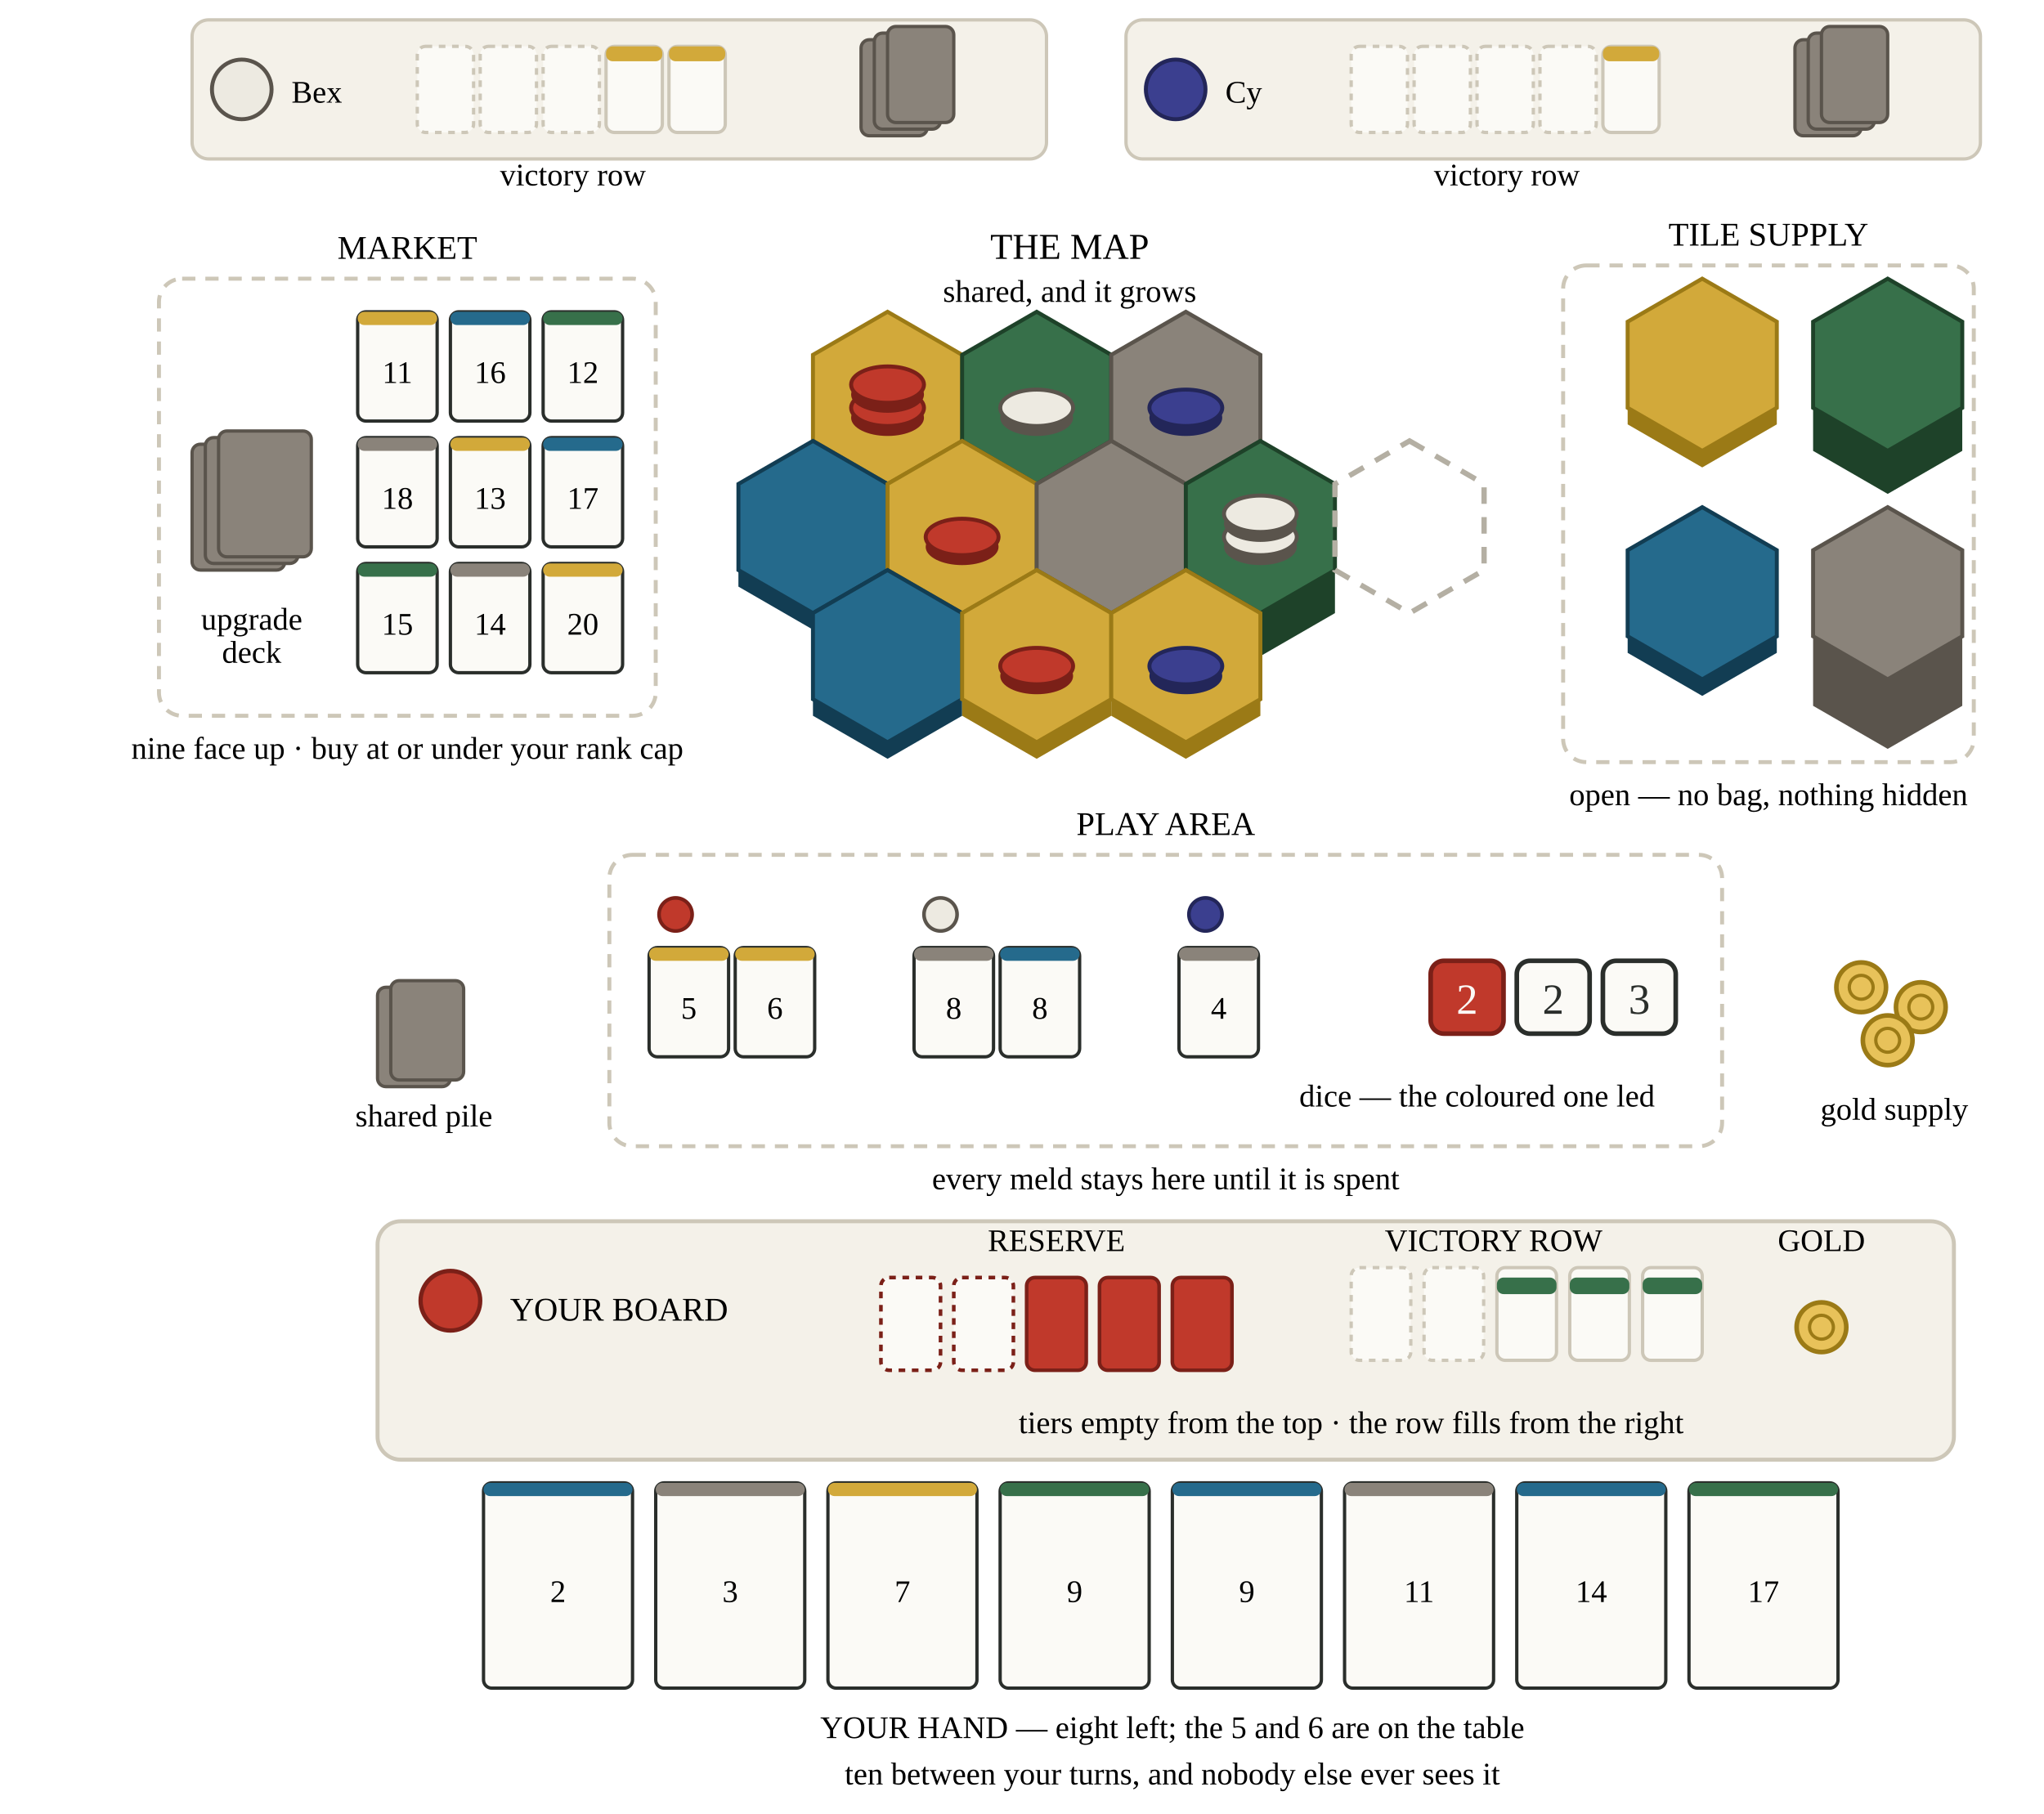
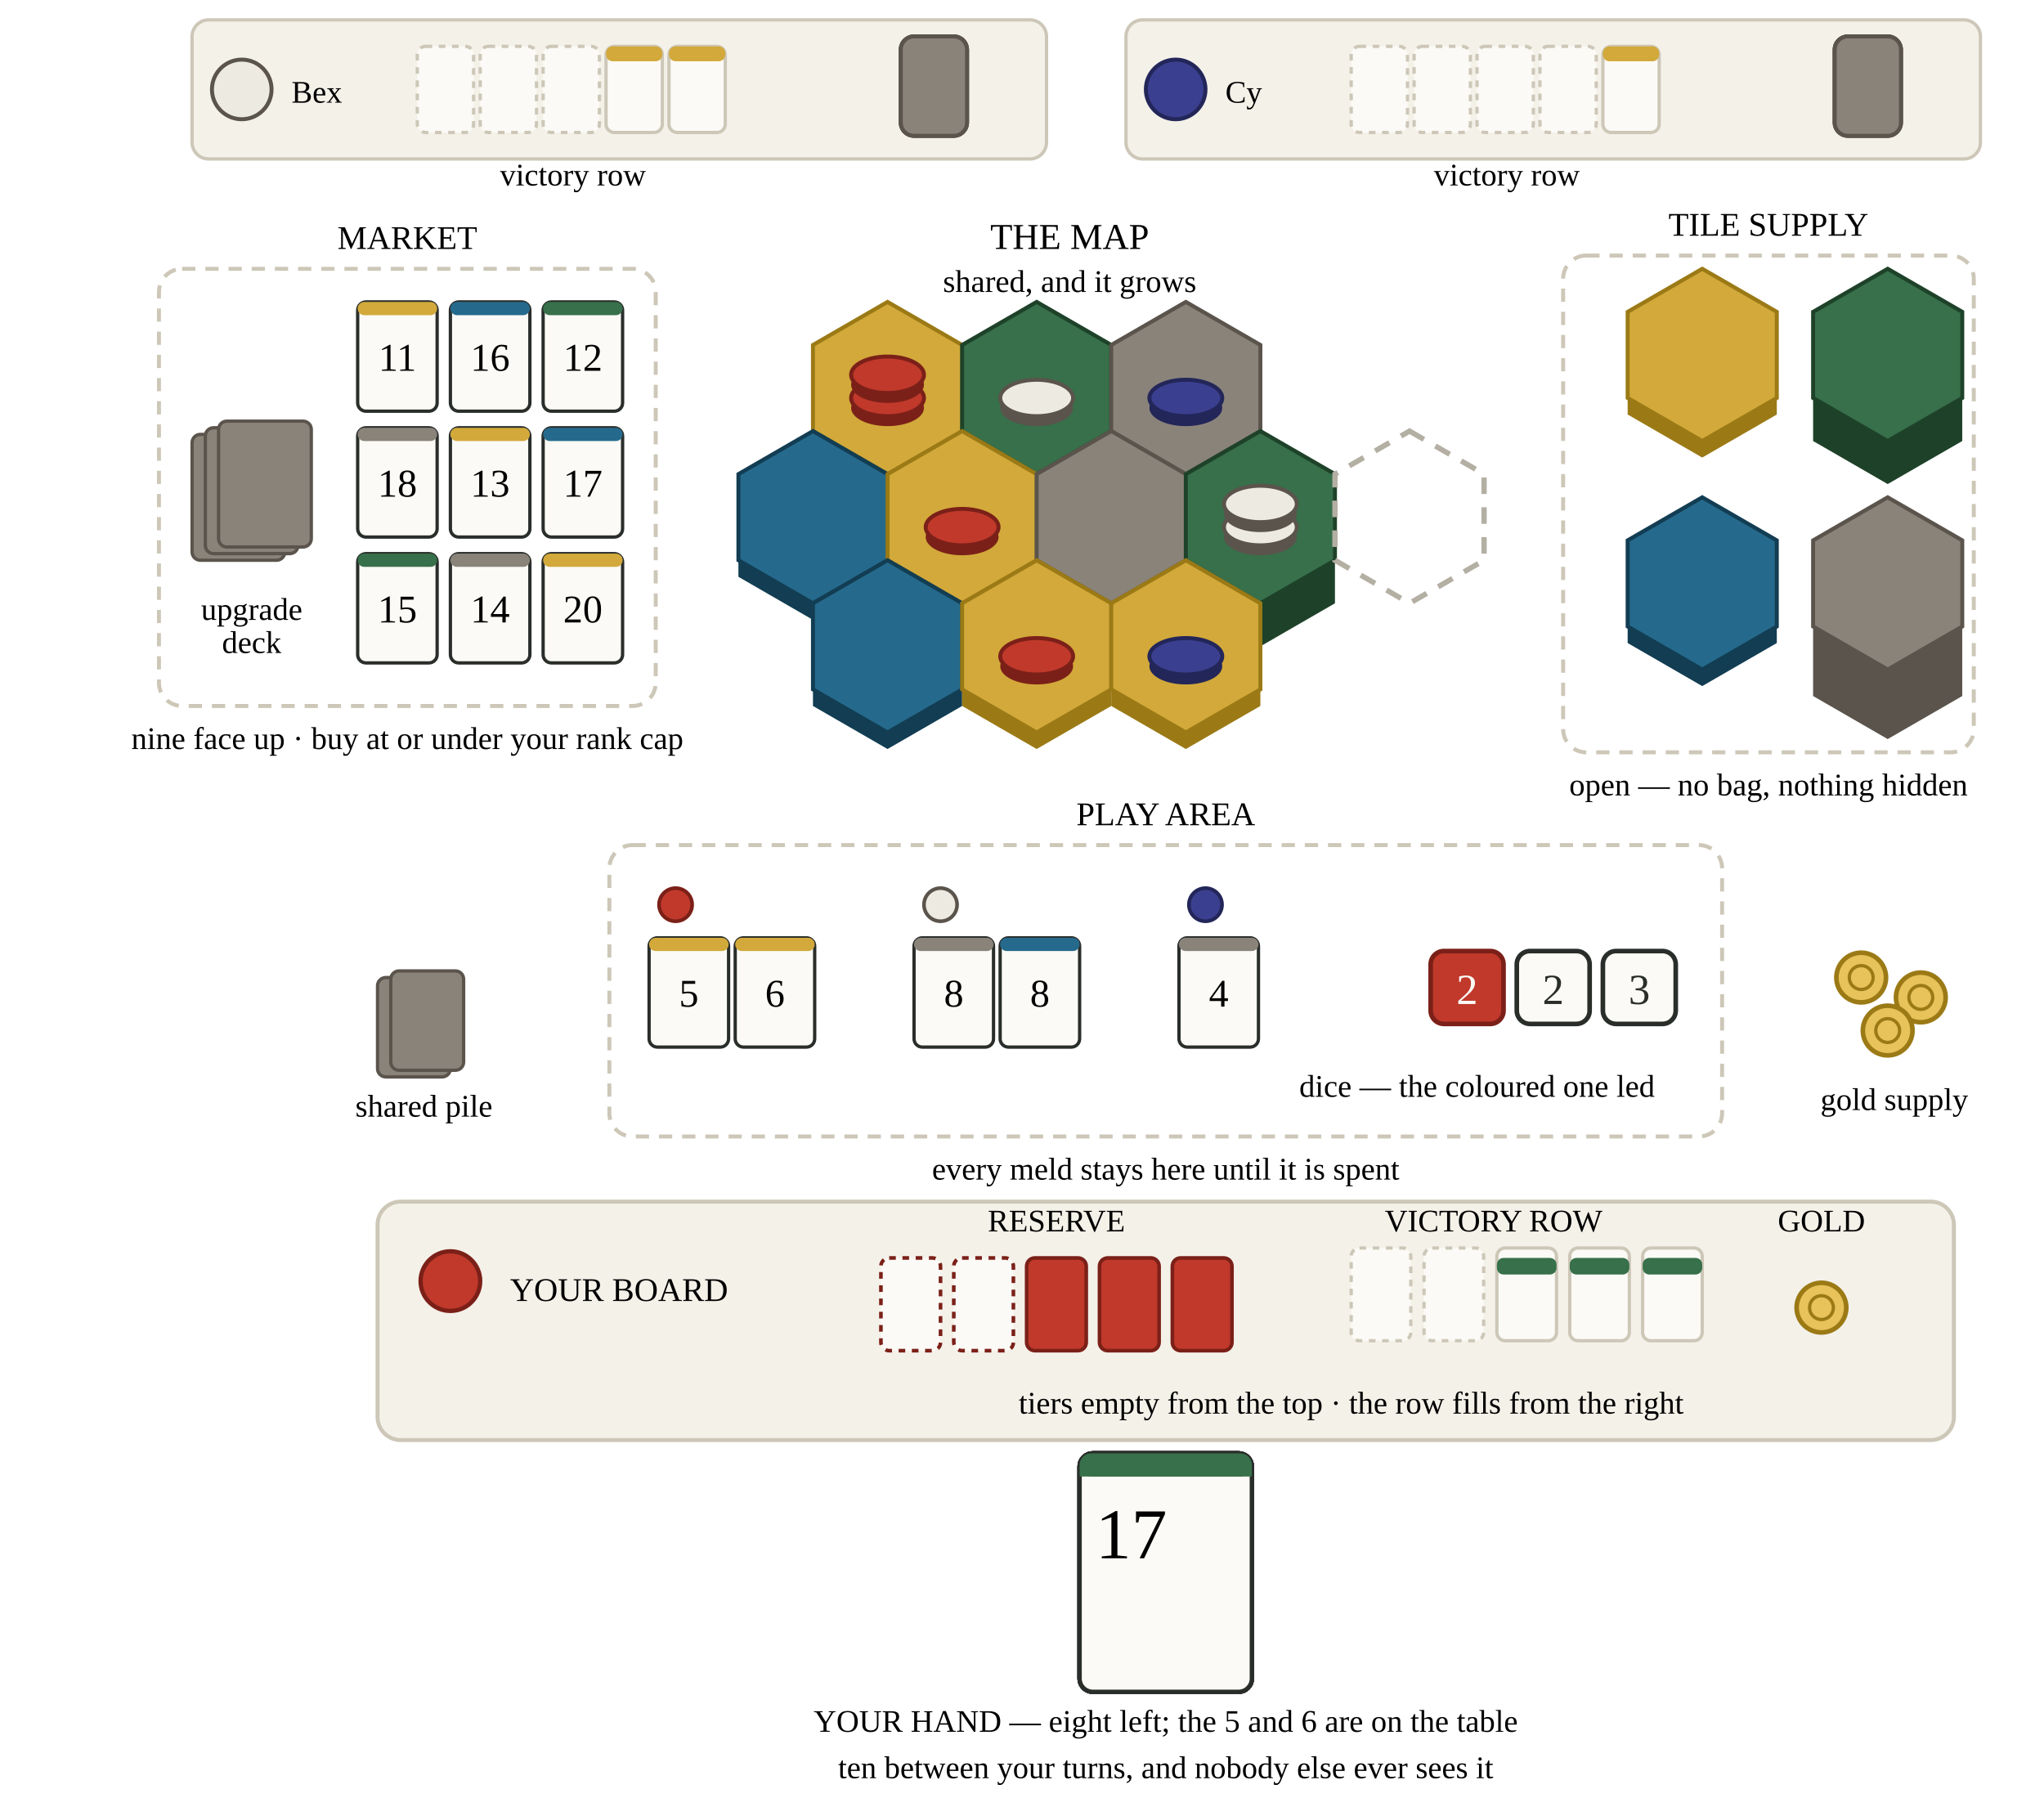
- <svg xmlns="http://www.w3.org/2000/svg" class="fig" viewBox="-18.0 -6.0 617.2 547.6" role="img">
+ <svg xmlns="http://www.w3.org/2000/svg" class="fig" viewBox="-18.0 -6.0 617.2 545.6" role="img">
  <rect x="40" y="0" width="258" height="42" rx="5" fill="#F4F1E9" stroke="#CDC7B8" stroke-width="1" />
  <circle cx="55.0" cy="21.0" r="9" fill="#EDEAE1" stroke="#5A544C" stroke-width="1.2" />
  <text x="70.00" y="25.00" text-anchor="start" class="fig-step" font-size="9.5">Bex</text>
  <rect x="108" y="8" width="17" height="26" rx="2.5" fill="#FBFAF6" stroke="#CDC7B8" stroke-width="1" stroke-dasharray="2 2" />
  <rect x="127" y="8" width="17" height="26" rx="2.5" fill="#FBFAF6" stroke="#CDC7B8" stroke-width="1" stroke-dasharray="2 2" />
  <rect x="146" y="8" width="17" height="26" rx="2.5" fill="#FBFAF6" stroke="#CDC7B8" stroke-width="1" stroke-dasharray="2 2" />
  <rect x="165" y="8" width="17" height="26" rx="2.5" fill="#FBFAF6" stroke="#CDC7B8" stroke-width="1" />
  <rect x="165" y="8" width="17" height="4.5" rx="2" fill="#D2A93A" />
  <rect x="184" y="8" width="17" height="26" rx="2.5" fill="#FBFAF6" stroke="#CDC7B8" stroke-width="1" />
  <rect x="184" y="8" width="17" height="4.5" rx="2" fill="#D2A93A" />
  <text x="155.00" y="50.00" text-anchor="middle" class="fig-label" font-size="9.5">victory row</text>
-   <rect x="242" y="6" width="20" height="29" rx="2.5" fill="#8A837A" stroke="#5A544C" stroke-width="1" />
-   <rect x="246" y="4" width="20" height="29" rx="2.5" fill="#8A837A" stroke="#5A544C" stroke-width="1" />
-   <rect x="250" y="2" width="20" height="29" rx="2.5" fill="#8A837A" stroke="#5A544C" stroke-width="1" />
+   <rect x="254.0" y="5.0" width="20" height="30" rx="4" fill="#8A837A" stroke="#5A544C" stroke-width="1.2" />
+   <rect x="254.0" y="5.0" width="20" height="30" rx="4" fill="#8A837A" stroke="#5A544C" stroke-width="1.2" />
+   <rect x="254.0" y="5.0" width="20" height="30" rx="4" fill="#8A837A" stroke="#5A544C" stroke-width="1.2" />
  <rect x="322" y="0" width="258" height="42" rx="5" fill="#F4F1E9" stroke="#CDC7B8" stroke-width="1" />
  <circle cx="337.0" cy="21.0" r="9" fill="#3B3F8F" stroke="#232659" stroke-width="1.2" />
  <text x="352.00" y="25.00" text-anchor="start" class="fig-step" font-size="9.5">Cy</text>
  <rect x="390" y="8" width="17" height="26" rx="2.5" fill="#FBFAF6" stroke="#CDC7B8" stroke-width="1" stroke-dasharray="2 2" />
  <rect x="409" y="8" width="17" height="26" rx="2.5" fill="#FBFAF6" stroke="#CDC7B8" stroke-width="1" stroke-dasharray="2 2" />
  <rect x="428" y="8" width="17" height="26" rx="2.5" fill="#FBFAF6" stroke="#CDC7B8" stroke-width="1" stroke-dasharray="2 2" />
  <rect x="447" y="8" width="17" height="26" rx="2.5" fill="#FBFAF6" stroke="#CDC7B8" stroke-width="1" stroke-dasharray="2 2" />
  <rect x="466" y="8" width="17" height="26" rx="2.5" fill="#FBFAF6" stroke="#CDC7B8" stroke-width="1" />
  <rect x="466" y="8" width="17" height="4.5" rx="2" fill="#D2A93A" />
  <text x="437.00" y="50.00" text-anchor="middle" class="fig-label" font-size="9.5">victory row</text>
-   <rect x="524" y="6" width="20" height="29" rx="2.5" fill="#8A837A" stroke="#5A544C" stroke-width="1" />
-   <rect x="528" y="4" width="20" height="29" rx="2.5" fill="#8A837A" stroke="#5A544C" stroke-width="1" />
-   <rect x="532" y="2" width="20" height="29" rx="2.5" fill="#8A837A" stroke="#5A544C" stroke-width="1" />
-   <g transform="translate(0,-3.84)">
+   <rect x="536.0" y="5.0" width="20" height="30" rx="4" fill="#8A837A" stroke="#5A544C" stroke-width="1.2" />
+   <rect x="536.0" y="5.0" width="20" height="30" rx="4" fill="#8A837A" stroke="#5A544C" stroke-width="1.2" />
+   <rect x="536.0" y="5.0" width="20" height="30" rx="4" fill="#8A837A" stroke="#5A544C" stroke-width="1.2" />
+   <g transform="translate(0,-6.84)">
    <polygon points="272.52,105.00 272.52,131.00 250.00,144.00 227.48,131.00 227.48,136.00 250.00,149.00 272.52,136.00 272.52,110.00" fill="#9B7A16" />
  </g>
-   <g transform="translate(0,-3.84)">
+   <g transform="translate(0,-6.84)">
    <polygon points="250.00,92.00 272.52,105.00 272.52,131.00 250.00,144.00 227.48,131.00 227.48,105.00" fill="#D2A93A" stroke="#9B7A16" stroke-width="1.2" />
  </g>
-   <g transform="translate(0,-3.84)">
+   <g transform="translate(0,-6.84)">
    <ellipse cx="250.00" cy="124.00" rx="11" ry="5.5" fill="#7B2018" />
  </g>
-   <g transform="translate(0,-3.84)">
+   <g transform="translate(0,-6.84)">
    <ellipse cx="250.00" cy="121.00" rx="11" ry="5.5" fill="#C0392B" stroke="#7B2018" stroke-width="1.2" />
  </g>
-   <g transform="translate(0,-3.84)">
+   <g transform="translate(0,-6.84)">
    <ellipse cx="250.00" cy="117.00" rx="11" ry="5.5" fill="#7B2018" />
  </g>
-   <g transform="translate(0,-3.84)">
+   <g transform="translate(0,-6.84)">
    <ellipse cx="250.00" cy="114.00" rx="11" ry="5.5" fill="#C0392B" stroke="#7B2018" stroke-width="1.2" />
  </g>
-   <g transform="translate(0,-3.84)">
+   <g transform="translate(0,-6.84)">
    <polygon points="317.55,105.00 317.55,131.00 295.03,144.00 272.52,131.00 272.52,144.00 295.03,157.00 317.55,144.00 317.55,118.00" fill="#1E4229" />
  </g>
-   <g transform="translate(0,-3.84)">
+   <g transform="translate(0,-6.84)">
    <polygon points="295.03,92.00 317.55,105.00 317.55,131.00 295.03,144.00 272.52,131.00 272.52,105.00" fill="#37704A" stroke="#1E4229" stroke-width="1.2" />
  </g>
-   <g transform="translate(0,-3.84)">
+   <g transform="translate(0,-6.84)">
    <ellipse cx="295.03" cy="124.00" rx="11" ry="5.5" fill="#5A544C" />
  </g>
-   <g transform="translate(0,-3.84)">
+   <g transform="translate(0,-6.84)">
    <ellipse cx="295.03" cy="121.00" rx="11" ry="5.5" fill="#EDEAE1" stroke="#5A544C" stroke-width="1.2" />
  </g>
-   <g transform="translate(0,-3.84)">
+   <g transform="translate(0,-6.84)">
    <polygon points="362.58,105.00 362.58,131.00 340.07,144.00 317.55,131.00 317.55,152.00 340.07,165.00 362.58,152.00 362.58,126.00" fill="#5A544C" />
  </g>
-   <g transform="translate(0,-3.84)">
+   <g transform="translate(0,-6.84)">
    <polygon points="340.07,92.00 362.58,105.00 362.58,131.00 340.07,144.00 317.55,131.00 317.55,105.00" fill="#8A837A" stroke="#5A544C" stroke-width="1.2" />
  </g>
-   <g transform="translate(0,-3.84)">
+   <g transform="translate(0,-6.84)">
    <ellipse cx="340.07" cy="124.00" rx="11" ry="5.5" fill="#232659" />
  </g>
-   <g transform="translate(0,-3.84)">
+   <g transform="translate(0,-6.84)">
    <ellipse cx="340.07" cy="121.00" rx="11" ry="5.5" fill="#3B3F8F" stroke="#232659" stroke-width="1.2" />
  </g>
-   <g transform="translate(0,-3.84)">
+   <g transform="translate(0,-6.84)">
    <polygon points="250.00,144.00 250.00,170.00 227.48,183.00 204.97,170.00 204.97,175.00 227.48,188.00 250.00,175.00 250.00,149.00" fill="#123D53" />
  </g>
-   <g transform="translate(0,-3.84)">
+   <g transform="translate(0,-6.84)">
    <polygon points="227.48,131.00 250.00,144.00 250.00,170.00 227.48,183.00 204.97,170.00 204.97,144.00" fill="#256A8C" stroke="#123D53" stroke-width="1.2" />
  </g>
-   <g transform="translate(0,-3.84)">
+   <g transform="translate(0,-6.84)">
    <polygon points="295.03,144.00 295.03,170.00 272.52,183.00 250.00,170.00 250.00,175.00 272.52,188.00 295.03,175.00 295.03,149.00" fill="#9B7A16" />
  </g>
-   <g transform="translate(0,-3.84)">
+   <g transform="translate(0,-6.84)">
    <polygon points="272.52,131.00 295.03,144.00 295.03,170.00 272.52,183.00 250.00,170.00 250.00,144.00" fill="#D2A93A" stroke="#9B7A16" stroke-width="1.2" />
  </g>
-   <g transform="translate(0,-3.84)">
+   <g transform="translate(0,-6.84)">
    <ellipse cx="272.52" cy="163.00" rx="11" ry="5.5" fill="#7B2018" />
  </g>
-   <g transform="translate(0,-3.84)">
+   <g transform="translate(0,-6.84)">
    <ellipse cx="272.52" cy="160.00" rx="11" ry="5.5" fill="#C0392B" stroke="#7B2018" stroke-width="1.2" />
  </g>
-   <g transform="translate(0,-3.84)">
+   <g transform="translate(0,-6.84)">
    <polygon points="340.07,144.00 340.07,170.00 317.55,183.00 295.03,170.00 295.03,191.00 317.55,204.00 340.07,191.00 340.07,165.00" fill="#5A544C" />
  </g>
-   <g transform="translate(0,-3.84)">
+   <g transform="translate(0,-6.84)">
    <polygon points="317.55,131.00 340.07,144.00 340.07,170.00 317.55,183.00 295.03,170.00 295.03,144.00" fill="#8A837A" stroke="#5A544C" stroke-width="1.2" />
  </g>
-   <g transform="translate(0,-3.84)">
+   <g transform="translate(0,-6.84)">
    <polygon points="385.10,144.00 385.10,170.00 362.58,183.00 340.07,170.00 340.07,183.00 362.58,196.00 385.10,183.00 385.10,157.00" fill="#1E4229" />
  </g>
-   <g transform="translate(0,-3.84)">
+   <g transform="translate(0,-6.84)">
    <polygon points="362.58,131.00 385.10,144.00 385.10,170.00 362.58,183.00 340.07,170.00 340.07,144.00" fill="#37704A" stroke="#1E4229" stroke-width="1.2" />
  </g>
-   <g transform="translate(0,-3.84)">
+   <g transform="translate(0,-6.84)">
    <ellipse cx="362.58" cy="163.00" rx="11" ry="5.5" fill="#5A544C" />
  </g>
-   <g transform="translate(0,-3.84)">
+   <g transform="translate(0,-6.84)">
    <ellipse cx="362.58" cy="160.00" rx="11" ry="5.5" fill="#EDEAE1" stroke="#5A544C" stroke-width="1.2" />
  </g>
-   <g transform="translate(0,-3.84)">
+   <g transform="translate(0,-6.84)">
    <ellipse cx="362.58" cy="156.00" rx="11" ry="5.5" fill="#5A544C" />
  </g>
-   <g transform="translate(0,-3.84)">
+   <g transform="translate(0,-6.84)">
    <ellipse cx="362.58" cy="153.00" rx="11" ry="5.5" fill="#EDEAE1" stroke="#5A544C" stroke-width="1.2" />
  </g>
-   <g transform="translate(0,-3.84)">
+   <g transform="translate(0,-6.84)">
    <polygon points="272.52,183.00 272.52,209.00 250.00,222.00 227.48,209.00 227.48,214.00 250.00,227.00 272.52,214.00 272.52,188.00" fill="#123D53" />
  </g>
-   <g transform="translate(0,-3.84)">
+   <g transform="translate(0,-6.84)">
    <polygon points="250.00,170.00 272.52,183.00 272.52,209.00 250.00,222.00 227.48,209.00 227.48,183.00" fill="#256A8C" stroke="#123D53" stroke-width="1.2" />
  </g>
-   <g transform="translate(0,-3.84)">
+   <g transform="translate(0,-6.84)">
    <polygon points="317.55,183.00 317.55,209.00 295.03,222.00 272.52,209.00 272.52,214.00 295.03,227.00 317.55,214.00 317.55,188.00" fill="#9B7A16" />
  </g>
-   <g transform="translate(0,-3.84)">
+   <g transform="translate(0,-6.84)">
    <polygon points="295.03,170.00 317.55,183.00 317.55,209.00 295.03,222.00 272.52,209.00 272.52,183.00" fill="#D2A93A" stroke="#9B7A16" stroke-width="1.2" />
  </g>
-   <g transform="translate(0,-3.84)">
+   <g transform="translate(0,-6.84)">
    <ellipse cx="295.03" cy="202.00" rx="11" ry="5.5" fill="#7B2018" />
  </g>
-   <g transform="translate(0,-3.84)">
+   <g transform="translate(0,-6.84)">
    <ellipse cx="295.03" cy="199.00" rx="11" ry="5.5" fill="#C0392B" stroke="#7B2018" stroke-width="1.2" />
  </g>
-   <g transform="translate(0,-3.84)">
+   <g transform="translate(0,-6.84)">
    <polygon points="362.58,183.00 362.58,209.00 340.07,222.00 317.55,209.00 317.55,214.00 340.07,227.00 362.58,214.00 362.58,188.00" fill="#9B7A16" />
  </g>
-   <g transform="translate(0,-3.84)">
+   <g transform="translate(0,-6.84)">
    <polygon points="340.07,170.00 362.58,183.00 362.58,209.00 340.07,222.00 317.55,209.00 317.55,183.00" fill="#D2A93A" stroke="#9B7A16" stroke-width="1.2" />
  </g>
-   <g transform="translate(0,-3.84)">
+   <g transform="translate(0,-6.84)">
    <ellipse cx="340.07" cy="202.00" rx="11" ry="5.5" fill="#232659" />
  </g>
-   <g transform="translate(0,-3.84)">
+   <g transform="translate(0,-6.84)">
    <ellipse cx="340.07" cy="199.00" rx="11" ry="5.5" fill="#3B3F8F" stroke="#232659" stroke-width="1.2" />
  </g>
-   <g transform="translate(0,-3.84)">
+   <g transform="translate(0,-6.84)">
    <polygon points="407.62,131.00 430.13,144.00 430.13,170.00 407.62,183.00 385.10,170.00 385.10,144.00" fill="none" stroke="#B4AFA3" stroke-width="1.6" stroke-dasharray="5 4" />
  </g>
-   <g transform="translate(0,-3.84)">
+   <g transform="translate(0,-6.84)">
    <text x="305.00" y="76.00" text-anchor="middle" class="fig-strong" font-size="11">THE MAP</text>
  </g>
-   <g transform="translate(0,-3.84)">
+   <g transform="translate(0,-6.84)">
    <text x="305.00" y="89.00" text-anchor="middle" class="fig-label" font-size="9.5">shared, and it grows</text>
  </g>
-   <g transform="translate(0,-3.84)">
+   <g transform="translate(0,-6.84)">
    <rect x="30" y="82" width="150" height="132" rx="7" fill="none" stroke="#CDC7B8" stroke-width="1.2" stroke-dasharray="4 3" />
  </g>
-   <g transform="translate(0,-3.84)">
+   <g transform="translate(0,-6.84)">
    <text x="105.00" y="76.00" text-anchor="middle" class="fig-step" font-size="10">MARKET</text>
  </g>
-   <g transform="translate(0,-3.84)">
+   <g transform="translate(0,-6.84)">
    <text x="105.00" y="227.00" text-anchor="middle" class="fig-label" font-size="9.5">nine face up · buy at or under your rank cap</text>
  </g>
-   <g transform="translate(0,-3.84)">
+   <g transform="translate(0,-6.84)">
    <rect x="40" y="132" width="28" height="38" rx="2.5" fill="#8A837A" stroke="#5A544C" stroke-width="1" />
  </g>
-   <g transform="translate(0,-3.84)">
+   <g transform="translate(0,-6.84)">
    <rect x="44" y="130" width="28" height="38" rx="2.5" fill="#8A837A" stroke="#5A544C" stroke-width="1" />
  </g>
-   <g transform="translate(0,-3.84)">
+   <g transform="translate(0,-6.84)">
    <rect x="48" y="128" width="28" height="38" rx="2.5" fill="#8A837A" stroke="#5A544C" stroke-width="1" />
  </g>
-   <g transform="translate(0,-3.84)">
+   <g transform="translate(0,-6.84)">
    <text x="58.00" y="188.00" text-anchor="middle" class="fig-label" font-size="9.5">upgrade</text>
  </g>
-   <g transform="translate(0,-3.84)">
+   <g transform="translate(0,-6.84)">
    <text x="58.00" y="198.00" text-anchor="middle" class="fig-label" font-size="9.5">deck</text>
  </g>
-   <g transform="translate(0,-3.84)">
+   <g transform="translate(0,-6.84)">
    <rect x="90" y="92" width="24" height="33" rx="2.5" fill="#FBFAF6" stroke="#2A2E2B" stroke-width="1" />
  </g>
-   <g transform="translate(0,-3.84)">
+   <g transform="translate(0,-6.84)">
    <rect x="90" y="92" width="24" height="4" rx="2" fill="#D2A93A" />
  </g>
-   <g transform="translate(0,-3.84)">
-     <text x="102.00" y="113.50" text-anchor="middle" class="fig-strong" font-size="9.5">11</text>
-   </g>
-   <g transform="translate(0,-3.84)">
+   <g transform="translate(0,-6.84)">
+     <text x="102.00" y="112.79" text-anchor="middle" class="fig-strong" font-size="11.88">11</text>
+   </g>
+   <g transform="translate(0,-6.84)">
    <rect x="118" y="92" width="24" height="33" rx="2.5" fill="#FBFAF6" stroke="#2A2E2B" stroke-width="1" />
  </g>
-   <g transform="translate(0,-3.84)">
+   <g transform="translate(0,-6.84)">
    <rect x="118" y="92" width="24" height="4" rx="2" fill="#256A8C" />
  </g>
-   <g transform="translate(0,-3.84)">
-     <text x="130.00" y="113.50" text-anchor="middle" class="fig-strong" font-size="9.5">16</text>
-   </g>
-   <g transform="translate(0,-3.84)">
+   <g transform="translate(0,-6.84)">
+     <text x="130.00" y="112.79" text-anchor="middle" class="fig-strong" font-size="11.88">16</text>
+   </g>
+   <g transform="translate(0,-6.84)">
    <rect x="146" y="92" width="24" height="33" rx="2.5" fill="#FBFAF6" stroke="#2A2E2B" stroke-width="1" />
  </g>
-   <g transform="translate(0,-3.84)">
+   <g transform="translate(0,-6.84)">
    <rect x="146" y="92" width="24" height="4" rx="2" fill="#37704A" />
  </g>
-   <g transform="translate(0,-3.84)">
-     <text x="158.00" y="113.50" text-anchor="middle" class="fig-strong" font-size="9.5">12</text>
-   </g>
-   <g transform="translate(0,-3.84)">
+   <g transform="translate(0,-6.84)">
+     <text x="158.00" y="112.79" text-anchor="middle" class="fig-strong" font-size="11.88">12</text>
+   </g>
+   <g transform="translate(0,-6.84)">
    <rect x="90" y="130" width="24" height="33" rx="2.5" fill="#FBFAF6" stroke="#2A2E2B" stroke-width="1" />
  </g>
-   <g transform="translate(0,-3.84)">
+   <g transform="translate(0,-6.84)">
    <rect x="90" y="130" width="24" height="4" rx="2" fill="#8A837A" />
  </g>
-   <g transform="translate(0,-3.84)">
-     <text x="102.00" y="151.50" text-anchor="middle" class="fig-strong" font-size="9.5">18</text>
-   </g>
-   <g transform="translate(0,-3.84)">
+   <g transform="translate(0,-6.84)">
+     <text x="102.00" y="150.79" text-anchor="middle" class="fig-strong" font-size="11.88">18</text>
+   </g>
+   <g transform="translate(0,-6.84)">
    <rect x="118" y="130" width="24" height="33" rx="2.5" fill="#FBFAF6" stroke="#2A2E2B" stroke-width="1" />
  </g>
-   <g transform="translate(0,-3.84)">
+   <g transform="translate(0,-6.84)">
    <rect x="118" y="130" width="24" height="4" rx="2" fill="#D2A93A" />
  </g>
-   <g transform="translate(0,-3.84)">
-     <text x="130.00" y="151.50" text-anchor="middle" class="fig-strong" font-size="9.5">13</text>
-   </g>
-   <g transform="translate(0,-3.84)">
+   <g transform="translate(0,-6.84)">
+     <text x="130.00" y="150.79" text-anchor="middle" class="fig-strong" font-size="11.88">13</text>
+   </g>
+   <g transform="translate(0,-6.84)">
    <rect x="146" y="130" width="24" height="33" rx="2.5" fill="#FBFAF6" stroke="#2A2E2B" stroke-width="1" />
  </g>
-   <g transform="translate(0,-3.84)">
+   <g transform="translate(0,-6.84)">
    <rect x="146" y="130" width="24" height="4" rx="2" fill="#256A8C" />
  </g>
-   <g transform="translate(0,-3.84)">
-     <text x="158.00" y="151.50" text-anchor="middle" class="fig-strong" font-size="9.5">17</text>
-   </g>
-   <g transform="translate(0,-3.84)">
+   <g transform="translate(0,-6.84)">
+     <text x="158.00" y="150.79" text-anchor="middle" class="fig-strong" font-size="11.88">17</text>
+   </g>
+   <g transform="translate(0,-6.84)">
    <rect x="90" y="168" width="24" height="33" rx="2.5" fill="#FBFAF6" stroke="#2A2E2B" stroke-width="1" />
  </g>
-   <g transform="translate(0,-3.84)">
+   <g transform="translate(0,-6.84)">
    <rect x="90" y="168" width="24" height="4" rx="2" fill="#37704A" />
  </g>
-   <g transform="translate(0,-3.84)">
-     <text x="102.00" y="189.50" text-anchor="middle" class="fig-strong" font-size="9.5">15</text>
-   </g>
-   <g transform="translate(0,-3.84)">
+   <g transform="translate(0,-6.84)">
+     <text x="102.00" y="188.79" text-anchor="middle" class="fig-strong" font-size="11.88">15</text>
+   </g>
+   <g transform="translate(0,-6.84)">
    <rect x="118" y="168" width="24" height="33" rx="2.5" fill="#FBFAF6" stroke="#2A2E2B" stroke-width="1" />
  </g>
-   <g transform="translate(0,-3.84)">
+   <g transform="translate(0,-6.84)">
    <rect x="118" y="168" width="24" height="4" rx="2" fill="#8A837A" />
  </g>
-   <g transform="translate(0,-3.84)">
-     <text x="130.00" y="189.50" text-anchor="middle" class="fig-strong" font-size="9.5">14</text>
-   </g>
-   <g transform="translate(0,-3.84)">
+   <g transform="translate(0,-6.84)">
+     <text x="130.00" y="188.79" text-anchor="middle" class="fig-strong" font-size="11.88">14</text>
+   </g>
+   <g transform="translate(0,-6.84)">
    <rect x="146" y="168" width="24" height="33" rx="2.5" fill="#FBFAF6" stroke="#2A2E2B" stroke-width="1" />
  </g>
-   <g transform="translate(0,-3.84)">
+   <g transform="translate(0,-6.84)">
    <rect x="146" y="168" width="24" height="4" rx="2" fill="#D2A93A" />
  </g>
-   <g transform="translate(0,-3.84)">
-     <text x="158.00" y="189.50" text-anchor="middle" class="fig-strong" font-size="9.5">20</text>
-   </g>
-   <g transform="translate(0,-3.84)">
+   <g transform="translate(0,-6.84)">
+     <text x="158.00" y="188.79" text-anchor="middle" class="fig-strong" font-size="11.88">20</text>
+   </g>
+   <g transform="translate(0,-6.84)">
    <rect x="454" y="78" width="124" height="150" rx="7" fill="none" stroke="#CDC7B8" stroke-width="1.2" stroke-dasharray="4 3" />
  </g>
-   <g transform="translate(0,-3.84)">
+   <g transform="translate(0,-6.84)">
    <text x="516.00" y="72.00" text-anchor="middle" class="fig-step" font-size="10">TILE SUPPLY</text>
  </g>
-   <g transform="translate(0,-3.84)">
+   <g transform="translate(0,-6.84)">
    <text x="516.00" y="241.00" text-anchor="middle" class="fig-label" font-size="9.5">open — no bag, nothing hidden</text>
  </g>
-   <g transform="translate(0,-3.84)">
+   <g transform="translate(0,-6.84)">
    <polygon points="518.52,95.00 518.52,121.00 496.00,134.00 473.48,121.00 473.48,126.00 496.00,139.00 518.52,126.00 518.52,100.00" fill="#9B7A16" />
  </g>
-   <g transform="translate(0,-3.84)">
+   <g transform="translate(0,-6.84)">
    <polygon points="496.00,82.00 518.52,95.00 518.52,121.00 496.00,134.00 473.48,121.00 473.48,95.00" fill="#D2A93A" stroke="#9B7A16" stroke-width="1.2" />
  </g>
-   <g transform="translate(0,-3.84)">
+   <g transform="translate(0,-6.84)">
    <polygon points="574.52,95.00 574.52,121.00 552.00,134.00 529.48,121.00 529.48,134.00 552.00,147.00 574.52,134.00 574.52,108.00" fill="#1E4229" />
  </g>
-   <g transform="translate(0,-3.84)">
+   <g transform="translate(0,-6.84)">
    <polygon points="552.00,82.00 574.52,95.00 574.52,121.00 552.00,134.00 529.48,121.00 529.48,95.00" fill="#37704A" stroke="#1E4229" stroke-width="1.2" />
  </g>
-   <g transform="translate(0,-3.84)">
+   <g transform="translate(0,-6.84)">
    <polygon points="518.52,164.00 518.52,190.00 496.00,203.00 473.48,190.00 473.48,195.00 496.00,208.00 518.52,195.00 518.52,169.00" fill="#123D53" />
  </g>
-   <g transform="translate(0,-3.84)">
+   <g transform="translate(0,-6.84)">
    <polygon points="496.00,151.00 518.52,164.00 518.52,190.00 496.00,203.00 473.48,190.00 473.48,164.00" fill="#256A8C" stroke="#123D53" stroke-width="1.2" />
  </g>
-   <g transform="translate(0,-3.84)">
+   <g transform="translate(0,-6.84)">
    <polygon points="574.52,164.00 574.52,190.00 552.00,203.00 529.48,190.00 529.48,211.00 552.00,224.00 574.52,211.00 574.52,185.00" fill="#5A544C" />
  </g>
-   <g transform="translate(0,-3.84)">
+   <g transform="translate(0,-6.84)">
    <polygon points="552.00,151.00 574.52,164.00 574.52,190.00 552.00,203.00 529.48,190.00 529.48,164.00" fill="#8A837A" stroke="#5A544C" stroke-width="1.2" />
  </g>
-   <g transform="translate(0,-3.84)">
+   <g transform="translate(0,-6.84)">
    <rect x="166" y="256" width="336" height="88" rx="7" fill="none" stroke="#CDC7B8" stroke-width="1.2" stroke-dasharray="4 3" />
  </g>
-   <g transform="translate(0,-3.84)">
+   <g transform="translate(0,-6.84)">
    <text x="334.00" y="250.00" text-anchor="middle" class="fig-step" font-size="10">PLAY AREA</text>
  </g>
-   <g transform="translate(0,-3.84)">
+   <g transform="translate(0,-6.84)">
    <text x="334.00" y="357.00" text-anchor="middle" class="fig-label" font-size="9.5">every meld stays here until it is spent</text>
  </g>
-   <g transform="translate(0,-3.84)">
+   <g transform="translate(0,-6.84)">
    <circle cx="186.0" cy="274.0" r="5" fill="#C0392B" stroke="#7B2018" stroke-width="1.1" />
  </g>
-   <g transform="translate(0,-3.84)">
+   <g transform="translate(0,-6.84)">
    <rect x="178" y="284" width="24" height="33" rx="2.5" fill="#FBFAF6" stroke="#2A2E2B" stroke-width="1" />
  </g>
-   <g transform="translate(0,-3.84)">
+   <g transform="translate(0,-6.84)">
    <rect x="178" y="284" width="24" height="4" rx="2" fill="#D2A93A" />
  </g>
-   <g transform="translate(0,-3.84)">
-     <text x="190.00" y="305.50" text-anchor="middle" class="fig-strong" font-size="9.5">5</text>
-   </g>
-   <g transform="translate(0,-3.84)">
+   <g transform="translate(0,-6.84)">
+     <text x="190.00" y="304.79" text-anchor="middle" class="fig-strong" font-size="11.88">5</text>
+   </g>
+   <g transform="translate(0,-6.84)">
    <rect x="204" y="284" width="24" height="33" rx="2.5" fill="#FBFAF6" stroke="#2A2E2B" stroke-width="1" />
  </g>
-   <g transform="translate(0,-3.84)">
+   <g transform="translate(0,-6.84)">
    <rect x="204" y="284" width="24" height="4" rx="2" fill="#D2A93A" />
  </g>
-   <g transform="translate(0,-3.84)">
-     <text x="216.00" y="305.50" text-anchor="middle" class="fig-strong" font-size="9.5">6</text>
-   </g>
-   <g transform="translate(0,-3.84)">
+   <g transform="translate(0,-6.84)">
+     <text x="216.00" y="304.79" text-anchor="middle" class="fig-strong" font-size="11.88">6</text>
+   </g>
+   <g transform="translate(0,-6.84)">
    <circle cx="266.0" cy="274.0" r="5" fill="#EDEAE1" stroke="#5A544C" stroke-width="1.1" />
  </g>
-   <g transform="translate(0,-3.84)">
+   <g transform="translate(0,-6.84)">
    <rect x="258" y="284" width="24" height="33" rx="2.5" fill="#FBFAF6" stroke="#2A2E2B" stroke-width="1" />
  </g>
-   <g transform="translate(0,-3.84)">
+   <g transform="translate(0,-6.84)">
    <rect x="258" y="284" width="24" height="4" rx="2" fill="#8A837A" />
  </g>
-   <g transform="translate(0,-3.84)">
-     <text x="270.00" y="305.50" text-anchor="middle" class="fig-strong" font-size="9.5">8</text>
-   </g>
-   <g transform="translate(0,-3.84)">
+   <g transform="translate(0,-6.84)">
+     <text x="270.00" y="304.79" text-anchor="middle" class="fig-strong" font-size="11.88">8</text>
+   </g>
+   <g transform="translate(0,-6.84)">
    <rect x="284" y="284" width="24" height="33" rx="2.5" fill="#FBFAF6" stroke="#2A2E2B" stroke-width="1" />
  </g>
-   <g transform="translate(0,-3.84)">
+   <g transform="translate(0,-6.84)">
    <rect x="284" y="284" width="24" height="4" rx="2" fill="#256A8C" />
  </g>
-   <g transform="translate(0,-3.84)">
-     <text x="296.00" y="305.50" text-anchor="middle" class="fig-strong" font-size="9.5">8</text>
-   </g>
-   <g transform="translate(0,-3.84)">
+   <g transform="translate(0,-6.84)">
+     <text x="296.00" y="304.79" text-anchor="middle" class="fig-strong" font-size="11.88">8</text>
+   </g>
+   <g transform="translate(0,-6.84)">
    <circle cx="346.0" cy="274.0" r="5" fill="#3B3F8F" stroke="#232659" stroke-width="1.1" />
  </g>
-   <g transform="translate(0,-3.84)">
+   <g transform="translate(0,-6.84)">
    <rect x="338" y="284" width="24" height="33" rx="2.5" fill="#FBFAF6" stroke="#2A2E2B" stroke-width="1" />
  </g>
-   <g transform="translate(0,-3.84)">
+   <g transform="translate(0,-6.84)">
    <rect x="338" y="284" width="24" height="4" rx="2" fill="#8A837A" />
  </g>
-   <g transform="translate(0,-3.84)">
-     <text x="350.00" y="305.50" text-anchor="middle" class="fig-strong" font-size="9.5">4</text>
-   </g>
-   <g transform="translate(0,-3.84)">
+   <g transform="translate(0,-6.84)">
+     <text x="350.00" y="304.79" text-anchor="middle" class="fig-strong" font-size="11.88">4</text>
+   </g>
+   <g transform="translate(0,-6.84)">
    <rect x="414" y="288" width="22" height="22" rx="4" fill="#C0392B" stroke="#7B2018" stroke-width="1.4" />
  </g>
-   <g transform="translate(0,-3.84)">
+   <g transform="translate(0,-6.84)">
    <text x="425.0" y="304.0" text-anchor="middle" font-size="13" fill="#FBFAF6" class="fig-strong">2</text>
  </g>
-   <g transform="translate(0,-3.84)">
+   <g transform="translate(0,-6.84)">
    <rect x="440" y="288" width="22" height="22" rx="4" fill="#FBFAF6" stroke="#2A2E2B" stroke-width="1.4" />
  </g>
-   <g transform="translate(0,-3.84)">
+   <g transform="translate(0,-6.84)">
    <text x="451.0" y="304.0" text-anchor="middle" font-size="13" fill="#2A2E2B" class="fig-strong">2</text>
  </g>
-   <g transform="translate(0,-3.84)">
+   <g transform="translate(0,-6.84)">
    <rect x="466" y="288" width="22" height="22" rx="4" fill="#FBFAF6" stroke="#2A2E2B" stroke-width="1.4" />
  </g>
-   <g transform="translate(0,-3.84)">
+   <g transform="translate(0,-6.84)">
    <text x="477.0" y="304.0" text-anchor="middle" font-size="13" fill="#2A2E2B" class="fig-strong">3</text>
  </g>
-   <g transform="translate(0,-3.84)">
+   <g transform="translate(0,-6.84)">
    <text x="428.00" y="332.00" text-anchor="middle" class="fig-label" font-size="9.5">dice — the coloured one led</text>
  </g>
-   <g transform="translate(0,-3.84)">
+   <g transform="translate(0,-6.84)">
    <rect x="96" y="296" width="22" height="30" rx="2.5" fill="#8A837A" stroke="#5A544C" stroke-width="1" />
  </g>
-   <g transform="translate(0,-3.84)">
+   <g transform="translate(0,-6.84)">
    <rect x="100" y="294" width="22" height="30" rx="2.5" fill="#8A837A" stroke="#5A544C" stroke-width="1" />
  </g>
-   <g transform="translate(0,-3.84)">
+   <g transform="translate(0,-6.84)">
    <text x="110.00" y="338.00" text-anchor="middle" class="fig-label" font-size="9.5">shared pile</text>
  </g>
-   <g transform="translate(0,-3.84)">
+   <g transform="translate(0,-6.84)">
    <circle cx="544.00" cy="296.00" r="7.5" fill="#E8C25A" stroke="#9B7A16" stroke-width="1.4" />
  </g>
-   <g transform="translate(0,-3.84)">
+   <g transform="translate(0,-6.84)">
    <circle cx="544.00" cy="296.00" r="3.6" fill="none" stroke="#9B7A16" stroke-width="1" />
  </g>
-   <g transform="translate(0,-3.84)">
+   <g transform="translate(0,-6.84)">
    <circle cx="562.00" cy="302.00" r="7.5" fill="#E8C25A" stroke="#9B7A16" stroke-width="1.4" />
  </g>
-   <g transform="translate(0,-3.84)">
+   <g transform="translate(0,-6.84)">
    <circle cx="562.00" cy="302.00" r="3.6" fill="none" stroke="#9B7A16" stroke-width="1" />
  </g>
-   <g transform="translate(0,-3.84)">
+   <g transform="translate(0,-6.84)">
    <circle cx="552.00" cy="312.00" r="7.5" fill="#E8C25A" stroke="#9B7A16" stroke-width="1.4" />
  </g>
-   <g transform="translate(0,-3.84)">
+   <g transform="translate(0,-6.84)">
    <circle cx="552.00" cy="312.00" r="3.6" fill="none" stroke="#9B7A16" stroke-width="1" />
  </g>
-   <g transform="translate(0,-3.84)">
+   <g transform="translate(0,-6.84)">
    <text x="554.00" y="336.00" text-anchor="middle" class="fig-label" font-size="9.5">gold supply</text>
  </g>
-   <g transform="translate(0,-13.18)">
+   <g transform="translate(0,-19.18)">
    <rect x="96" y="376" width="476" height="72" rx="7" fill="#F4F1E9" stroke="#CDC7B8" stroke-width="1.2" />
  </g>
-   <g transform="translate(0,-13.18)">
+   <g transform="translate(0,-19.18)">
    <circle cx="118.0" cy="400.0" r="9" fill="#C0392B" stroke="#7B2018" stroke-width="1.3" />
  </g>
-   <g transform="translate(0,-13.18)">
+   <g transform="translate(0,-19.18)">
    <text x="136.00" y="406.00" text-anchor="start" class="fig-strong" font-size="10">YOUR BOARD</text>
  </g>
-   <g transform="translate(0,-13.18)">
+   <g transform="translate(0,-19.18)">
    <text x="301.00" y="385.00" text-anchor="middle" class="fig-step" font-size="9.5">RESERVE</text>
  </g>
-   <g transform="translate(0,-13.18)">
+   <g transform="translate(0,-19.18)">
    <text x="433.00" y="385.00" text-anchor="middle" class="fig-step" font-size="9.5">VICTORY ROW</text>
  </g>
-   <g transform="translate(0,-13.18)">
+   <g transform="translate(0,-19.18)">
    <text x="532.00" y="385.00" text-anchor="middle" class="fig-step" font-size="9.5">GOLD</text>
  </g>
-   <g transform="translate(0,-13.18)">
+   <g transform="translate(0,-19.18)">
    <rect x="248" y="393" width="18" height="28" rx="2.5" fill="#FBFAF6" stroke="#7B2018" stroke-width="1.1" stroke-dasharray="2 2" />
  </g>
-   <g transform="translate(0,-13.18)">
+   <g transform="translate(0,-19.18)">
    <rect x="270" y="393" width="18" height="28" rx="2.5" fill="#FBFAF6" stroke="#7B2018" stroke-width="1.1" stroke-dasharray="2 2" />
  </g>
-   <g transform="translate(0,-13.18)">
+   <g transform="translate(0,-19.18)">
    <rect x="292" y="393" width="18" height="28" rx="2.5" fill="#C0392B" stroke="#7B2018" stroke-width="1.1" />
  </g>
-   <g transform="translate(0,-13.18)">
+   <g transform="translate(0,-19.18)">
    <rect x="314" y="393" width="18" height="28" rx="2.5" fill="#C0392B" stroke="#7B2018" stroke-width="1.1" />
  </g>
-   <g transform="translate(0,-13.18)">
+   <g transform="translate(0,-19.18)">
    <rect x="336" y="393" width="18" height="28" rx="2.5" fill="#C0392B" stroke="#7B2018" stroke-width="1.1" />
  </g>
-   <g transform="translate(0,-13.18)">
+   <g transform="translate(0,-19.18)">
    <rect x="390" y="390" width="18" height="28" rx="2.5" fill="#FBFAF6" stroke="#CDC7B8" stroke-width="1" stroke-dasharray="2 2" />
  </g>
-   <g transform="translate(0,-13.18)">
+   <g transform="translate(0,-19.18)">
    <rect x="412" y="390" width="18" height="28" rx="2.5" fill="#FBFAF6" stroke="#CDC7B8" stroke-width="1" stroke-dasharray="2 2" />
  </g>
-   <g transform="translate(0,-13.18)">
+   <g transform="translate(0,-19.18)">
    <rect x="434" y="390" width="18" height="28" rx="2.5" fill="#FBFAF6" stroke="#CDC7B8" stroke-width="1" />
  </g>
-   <g transform="translate(0,-13.18)">
+   <g transform="translate(0,-19.18)">
    <rect x="434" y="393" width="18" height="5" rx="2" fill="#37704A" />
  </g>
-   <g transform="translate(0,-13.18)">
+   <g transform="translate(0,-19.18)">
    <rect x="456" y="390" width="18" height="28" rx="2.5" fill="#FBFAF6" stroke="#CDC7B8" stroke-width="1" />
  </g>
-   <g transform="translate(0,-13.18)">
+   <g transform="translate(0,-19.18)">
    <rect x="456" y="393" width="18" height="5" rx="2" fill="#37704A" />
  </g>
-   <g transform="translate(0,-13.18)">
+   <g transform="translate(0,-19.18)">
    <rect x="478" y="390" width="18" height="28" rx="2.5" fill="#FBFAF6" stroke="#CDC7B8" stroke-width="1" />
  </g>
-   <g transform="translate(0,-13.18)">
+   <g transform="translate(0,-19.18)">
    <rect x="478" y="393" width="18" height="5" rx="2" fill="#37704A" />
  </g>
-   <g transform="translate(0,-13.18)">
+   <g transform="translate(0,-19.18)">
    <text x="390.00" y="440.00" text-anchor="middle" class="fig-label" font-size="9.5">tiers empty from the top · the row fills from the right</text>
  </g>
-   <g transform="translate(0,-13.18)">
+   <g transform="translate(0,-19.18)">
    <circle cx="532.00" cy="408.00" r="7.5" fill="#E8C25A" stroke="#9B7A16" stroke-width="1.4" />
  </g>
-   <g transform="translate(0,-13.18)">
+   <g transform="translate(0,-19.18)">
    <circle cx="532.00" cy="408.00" r="3.6" fill="none" stroke="#9B7A16" stroke-width="1" />
  </g>
-   <g transform="translate(0,-22.18)">
-     <rect x="128" y="464" width="45" height="62" rx="2.5" fill="#FBFAF6" stroke="#2A2E2B" stroke-width="1" />
-   </g>
-   <g transform="translate(0,-22.18)">
-     <rect x="128" y="464" width="45" height="4" rx="2" fill="#256A8C" />
-   </g>
-   <g transform="translate(0,-22.18)">
-     <text x="150.50" y="500.00" text-anchor="middle" class="fig-strong" font-size="9.5">2</text>
-   </g>
-   <g transform="translate(0,-22.18)">
-     <rect x="180" y="464" width="45" height="62" rx="2.5" fill="#FBFAF6" stroke="#2A2E2B" stroke-width="1" />
-   </g>
-   <g transform="translate(0,-22.18)">
-     <rect x="180" y="464" width="45" height="4" rx="2" fill="#8A837A" />
-   </g>
-   <g transform="translate(0,-22.18)">
-     <text x="202.50" y="500.00" text-anchor="middle" class="fig-strong" font-size="9.5">3</text>
-   </g>
-   <g transform="translate(0,-22.18)">
-     <rect x="232" y="464" width="45" height="62" rx="2.5" fill="#FBFAF6" stroke="#2A2E2B" stroke-width="1" />
-   </g>
-   <g transform="translate(0,-22.18)">
-     <rect x="232" y="464" width="45" height="4" rx="2" fill="#D2A93A" />
-   </g>
-   <g transform="translate(0,-22.18)">
-     <text x="254.50" y="500.00" text-anchor="middle" class="fig-strong" font-size="9.5">7</text>
-   </g>
-   <g transform="translate(0,-22.18)">
-     <rect x="284" y="464" width="45" height="62" rx="2.5" fill="#FBFAF6" stroke="#2A2E2B" stroke-width="1" />
-   </g>
-   <g transform="translate(0,-22.18)">
-     <rect x="284" y="464" width="45" height="4" rx="2" fill="#37704A" />
-   </g>
-   <g transform="translate(0,-22.18)">
-     <text x="306.50" y="500.00" text-anchor="middle" class="fig-strong" font-size="9.5">9</text>
-   </g>
-   <g transform="translate(0,-22.18)">
-     <rect x="336" y="464" width="45" height="62" rx="2.5" fill="#FBFAF6" stroke="#2A2E2B" stroke-width="1" />
-   </g>
-   <g transform="translate(0,-22.18)">
-     <rect x="336" y="464" width="45" height="4" rx="2" fill="#256A8C" />
-   </g>
-   <g transform="translate(0,-22.18)">
-     <text x="358.50" y="500.00" text-anchor="middle" class="fig-strong" font-size="9.5">9</text>
-   </g>
-   <g transform="translate(0,-22.18)">
-     <rect x="388" y="464" width="45" height="62" rx="2.5" fill="#FBFAF6" stroke="#2A2E2B" stroke-width="1" />
-   </g>
-   <g transform="translate(0,-22.18)">
-     <rect x="388" y="464" width="45" height="4" rx="2" fill="#8A837A" />
-   </g>
-   <g transform="translate(0,-22.18)">
-     <text x="410.50" y="500.00" text-anchor="middle" class="fig-strong" font-size="9.5">11</text>
-   </g>
-   <g transform="translate(0,-22.18)">
-     <rect x="440" y="464" width="45" height="62" rx="2.5" fill="#FBFAF6" stroke="#2A2E2B" stroke-width="1" />
-   </g>
-   <g transform="translate(0,-22.18)">
-     <rect x="440" y="464" width="45" height="4" rx="2" fill="#256A8C" />
-   </g>
-   <g transform="translate(0,-22.18)">
-     <text x="462.50" y="500.00" text-anchor="middle" class="fig-strong" font-size="9.5">14</text>
-   </g>
-   <g transform="translate(0,-22.18)">
-     <rect x="492" y="464" width="45" height="62" rx="2.5" fill="#FBFAF6" stroke="#2A2E2B" stroke-width="1" />
-   </g>
-   <g transform="translate(0,-22.18)">
-     <rect x="492" y="464" width="45" height="4" rx="2" fill="#37704A" />
-   </g>
-   <g transform="translate(0,-22.18)">
-     <text x="514.50" y="500.00" text-anchor="middle" class="fig-strong" font-size="9.5">17</text>
-   </g>
-   <g transform="translate(0,-27.10)">
-     <text x="336.00" y="546.00" text-anchor="middle" class="fig-step" font-size="9.5">YOUR HAND — eight left; the 5 and 6 are on the table</text>
-   </g>
-   <g transform="translate(0,-27.10)">
-     <text x="336.00" y="560.00" text-anchor="middle" class="fig-label" font-size="9.5">ten between your turns, and nobody else ever sees it</text>
+   <g transform="translate(0,-35.18)">
+     <rect x="308.0" y="468.0" width="52" height="72" rx="4" fill="#FBFAF6" stroke="#2A2E2B" stroke-width="1.3" />
+   </g>
+   <g transform="translate(0,-35.18)">
+     <rect x="308.0" y="468.0" width="52" height="7" rx="3.5" fill="#256A8C" />
+   </g>
+   <g transform="translate(0,-35.18)">
+     <rect x="308.0" y="472.0" width="52" height="3" fill="#256A8C" />
+   </g>
+   <g transform="translate(0,-35.18)">
+     <text x="323.60" y="499.68" text-anchor="middle" class="fig-strong" font-size="21.6">2</text>
+   </g>
+   <g transform="translate(0,-35.18)">
+     <rect x="308.0" y="468.0" width="52" height="72" rx="4" fill="#FBFAF6" stroke="#2A2E2B" stroke-width="1.3" />
+   </g>
+   <g transform="translate(0,-35.18)">
+     <rect x="308.0" y="468.0" width="52" height="7" rx="3.5" fill="#8A837A" />
+   </g>
+   <g transform="translate(0,-35.18)">
+     <rect x="308.0" y="472.0" width="52" height="3" fill="#8A837A" />
+   </g>
+   <g transform="translate(0,-35.18)">
+     <text x="323.60" y="499.68" text-anchor="middle" class="fig-strong" font-size="21.6">3</text>
+   </g>
+   <g transform="translate(0,-35.18)">
+     <rect x="308.0" y="468.0" width="52" height="72" rx="4" fill="#FBFAF6" stroke="#2A2E2B" stroke-width="1.3" />
+   </g>
+   <g transform="translate(0,-35.18)">
+     <rect x="308.0" y="468.0" width="52" height="7" rx="3.5" fill="#D2A93A" />
+   </g>
+   <g transform="translate(0,-35.18)">
+     <rect x="308.0" y="472.0" width="52" height="3" fill="#D2A93A" />
+   </g>
+   <g transform="translate(0,-35.18)">
+     <text x="323.60" y="499.68" text-anchor="middle" class="fig-strong" font-size="21.6">7</text>
+   </g>
+   <g transform="translate(0,-35.18)">
+     <rect x="308.0" y="468.0" width="52" height="72" rx="4" fill="#FBFAF6" stroke="#2A2E2B" stroke-width="1.3" />
+   </g>
+   <g transform="translate(0,-35.18)">
+     <rect x="308.0" y="468.0" width="52" height="7" rx="3.5" fill="#37704A" />
+   </g>
+   <g transform="translate(0,-35.18)">
+     <rect x="308.0" y="472.0" width="52" height="3" fill="#37704A" />
+   </g>
+   <g transform="translate(0,-35.18)">
+     <text x="323.60" y="499.68" text-anchor="middle" class="fig-strong" font-size="21.6">9</text>
+   </g>
+   <g transform="translate(0,-35.18)">
+     <rect x="308.0" y="468.0" width="52" height="72" rx="4" fill="#FBFAF6" stroke="#2A2E2B" stroke-width="1.3" />
+   </g>
+   <g transform="translate(0,-35.18)">
+     <rect x="308.0" y="468.0" width="52" height="7" rx="3.5" fill="#256A8C" />
+   </g>
+   <g transform="translate(0,-35.18)">
+     <rect x="308.0" y="472.0" width="52" height="3" fill="#256A8C" />
+   </g>
+   <g transform="translate(0,-35.18)">
+     <text x="323.60" y="499.68" text-anchor="middle" class="fig-strong" font-size="21.6">9</text>
+   </g>
+   <g transform="translate(0,-35.18)">
+     <rect x="308.0" y="468.0" width="52" height="72" rx="4" fill="#FBFAF6" stroke="#2A2E2B" stroke-width="1.3" />
+   </g>
+   <g transform="translate(0,-35.18)">
+     <rect x="308.0" y="468.0" width="52" height="7" rx="3.5" fill="#8A837A" />
+   </g>
+   <g transform="translate(0,-35.18)">
+     <rect x="308.0" y="472.0" width="52" height="3" fill="#8A837A" />
+   </g>
+   <g transform="translate(0,-35.18)">
+     <text x="323.60" y="499.68" text-anchor="middle" class="fig-strong" font-size="21.6">11</text>
+   </g>
+   <g transform="translate(0,-35.18)">
+     <rect x="308.0" y="468.0" width="52" height="72" rx="4" fill="#FBFAF6" stroke="#2A2E2B" stroke-width="1.3" />
+   </g>
+   <g transform="translate(0,-35.18)">
+     <rect x="308.0" y="468.0" width="52" height="7" rx="3.5" fill="#256A8C" />
+   </g>
+   <g transform="translate(0,-35.18)">
+     <rect x="308.0" y="472.0" width="52" height="3" fill="#256A8C" />
+   </g>
+   <g transform="translate(0,-35.18)">
+     <text x="323.60" y="499.68" text-anchor="middle" class="fig-strong" font-size="21.6">14</text>
+   </g>
+   <g transform="translate(0,-35.18)">
+     <rect x="308.0" y="468.0" width="52" height="72" rx="4" fill="#FBFAF6" stroke="#2A2E2B" stroke-width="1.3" />
+   </g>
+   <g transform="translate(0,-35.18)">
+     <rect x="308.0" y="468.0" width="52" height="7" rx="3.5" fill="#37704A" />
+   </g>
+   <g transform="translate(0,-35.18)">
+     <rect x="308.0" y="472.0" width="52" height="3" fill="#37704A" />
+   </g>
+   <g transform="translate(0,-35.18)">
+     <text x="323.60" y="499.68" text-anchor="middle" class="fig-strong" font-size="21.6">17</text>
+   </g>
+   <g transform="translate(0,-73.10)">
+     <text x="334.00" y="590.00" text-anchor="middle" class="fig-step" font-size="9.5">YOUR HAND — eight left; the 5 and 6 are on the table</text>
+   </g>
+   <g transform="translate(0,-73.10)">
+     <text x="334.00" y="604.00" text-anchor="middle" class="fig-label" font-size="9.5">ten between your turns, and nobody else ever sees it</text>
  </g>
</svg>
